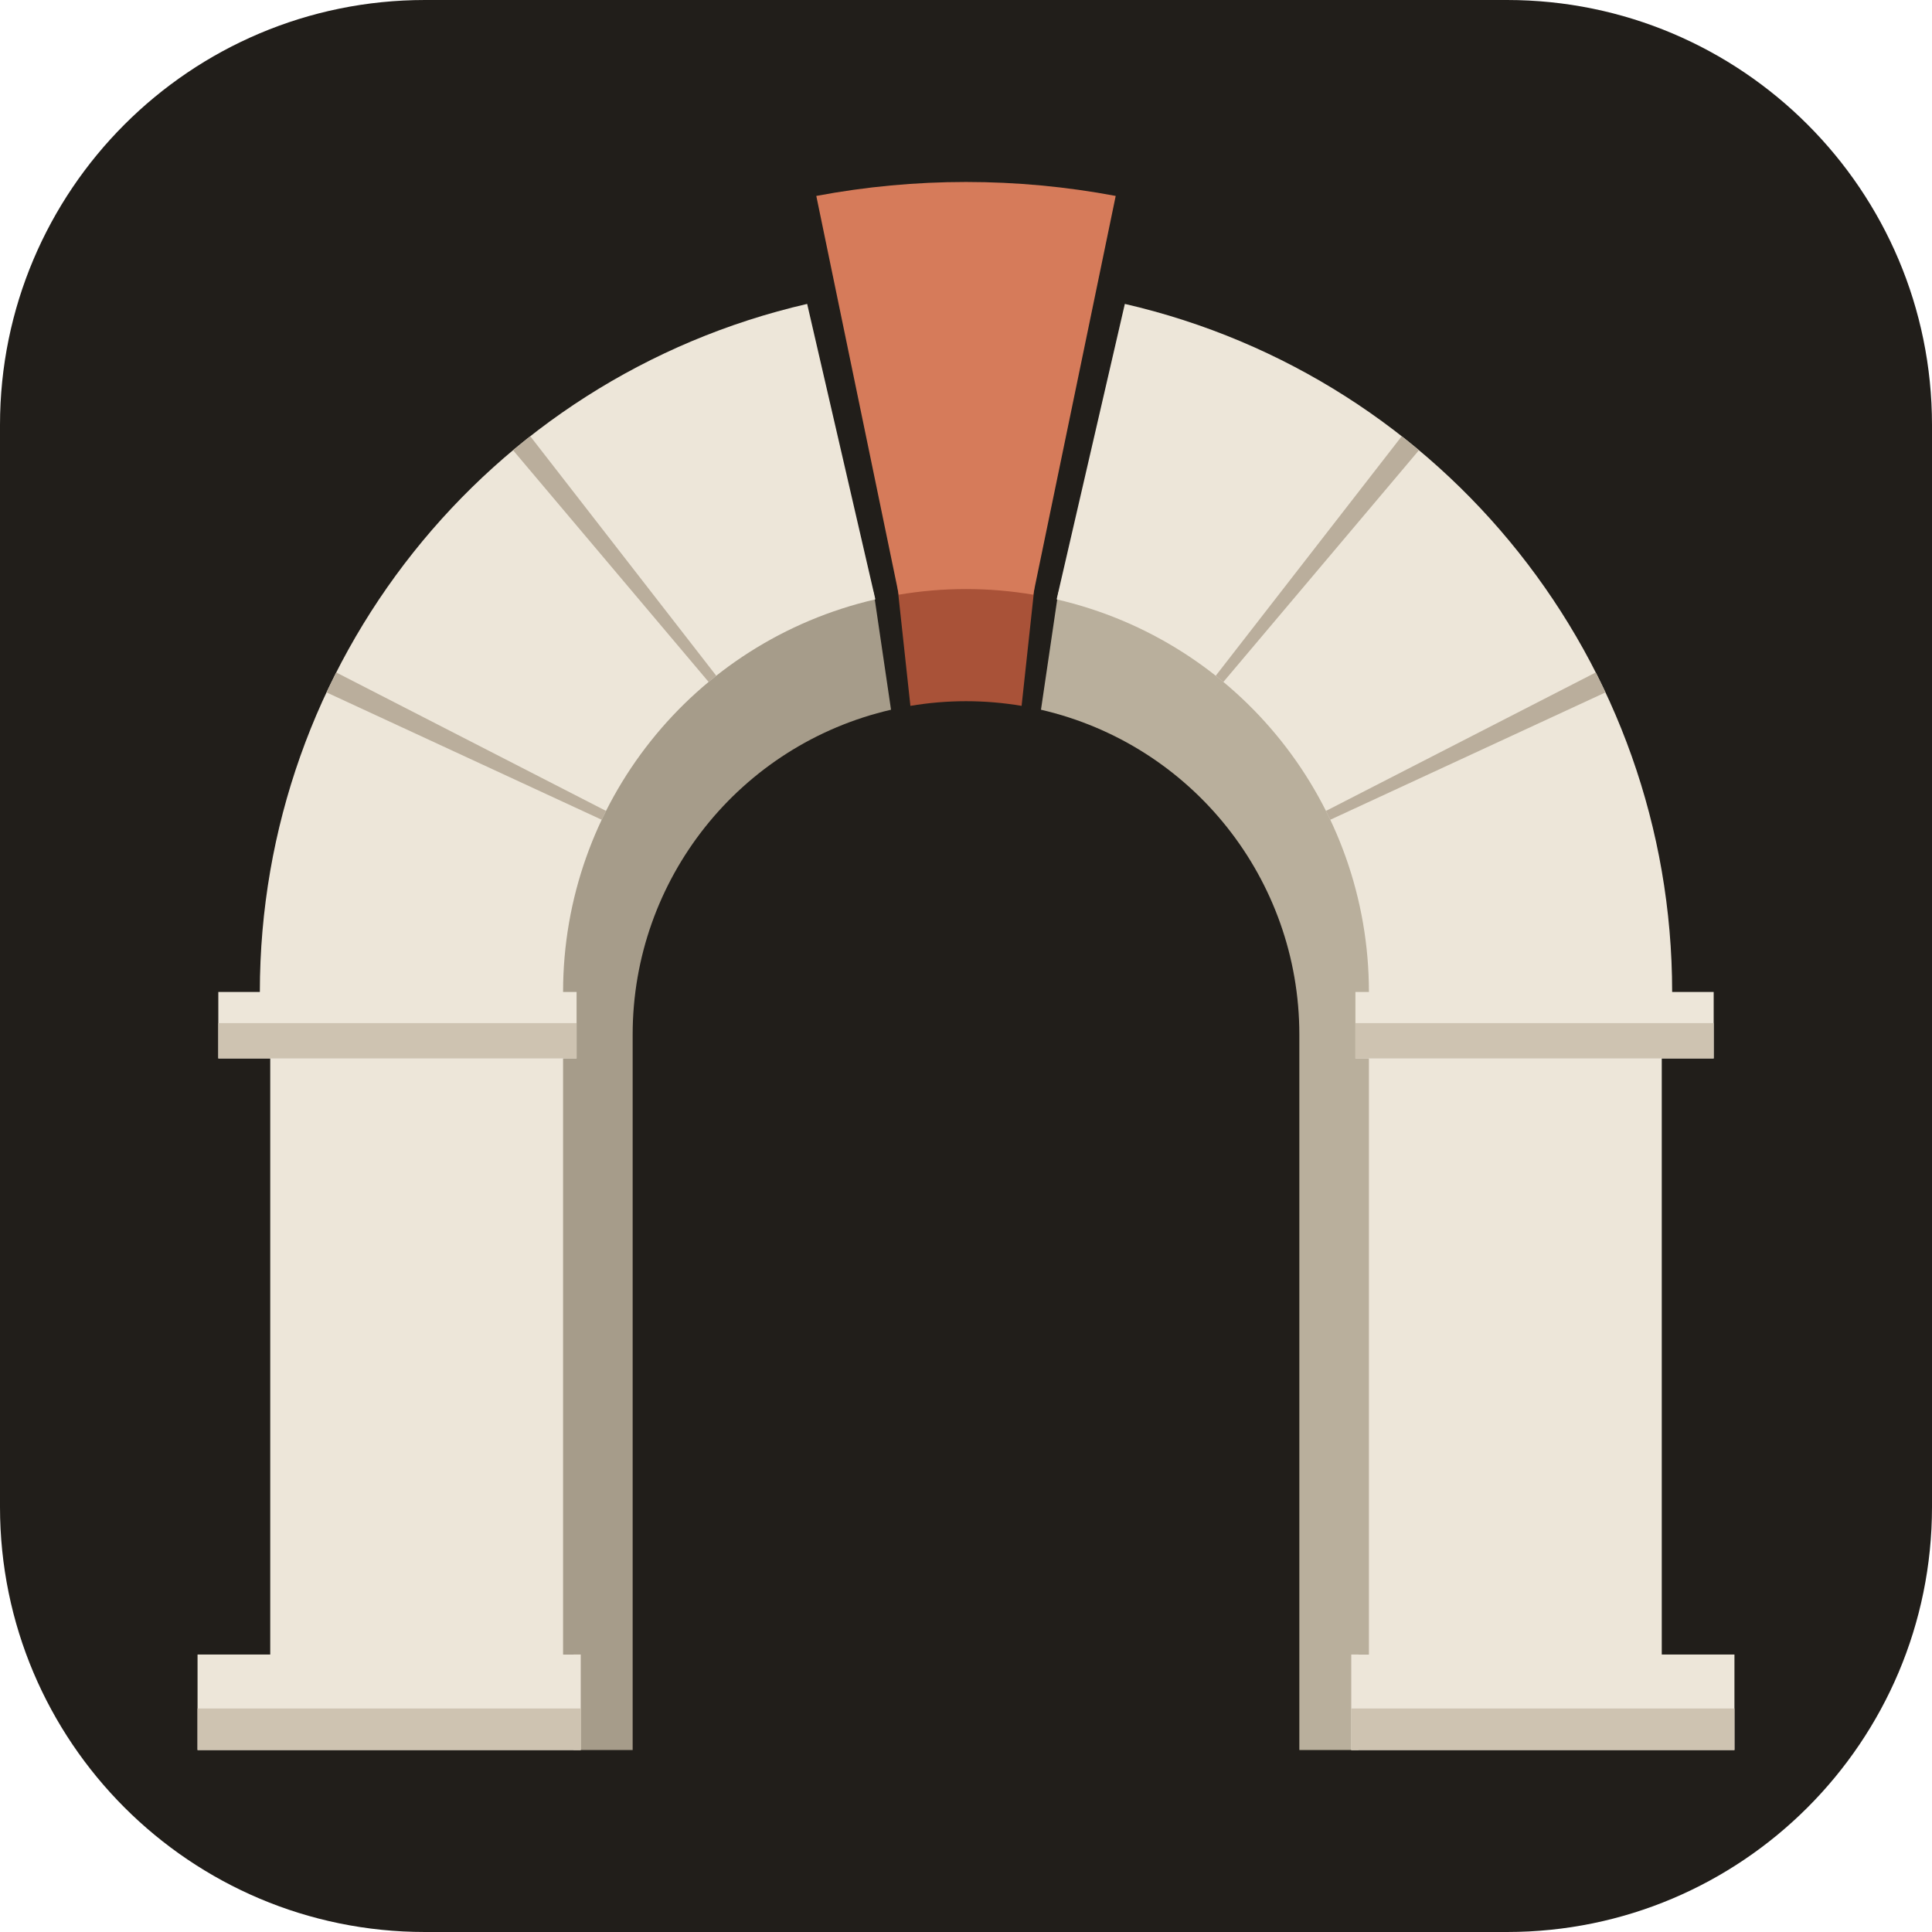
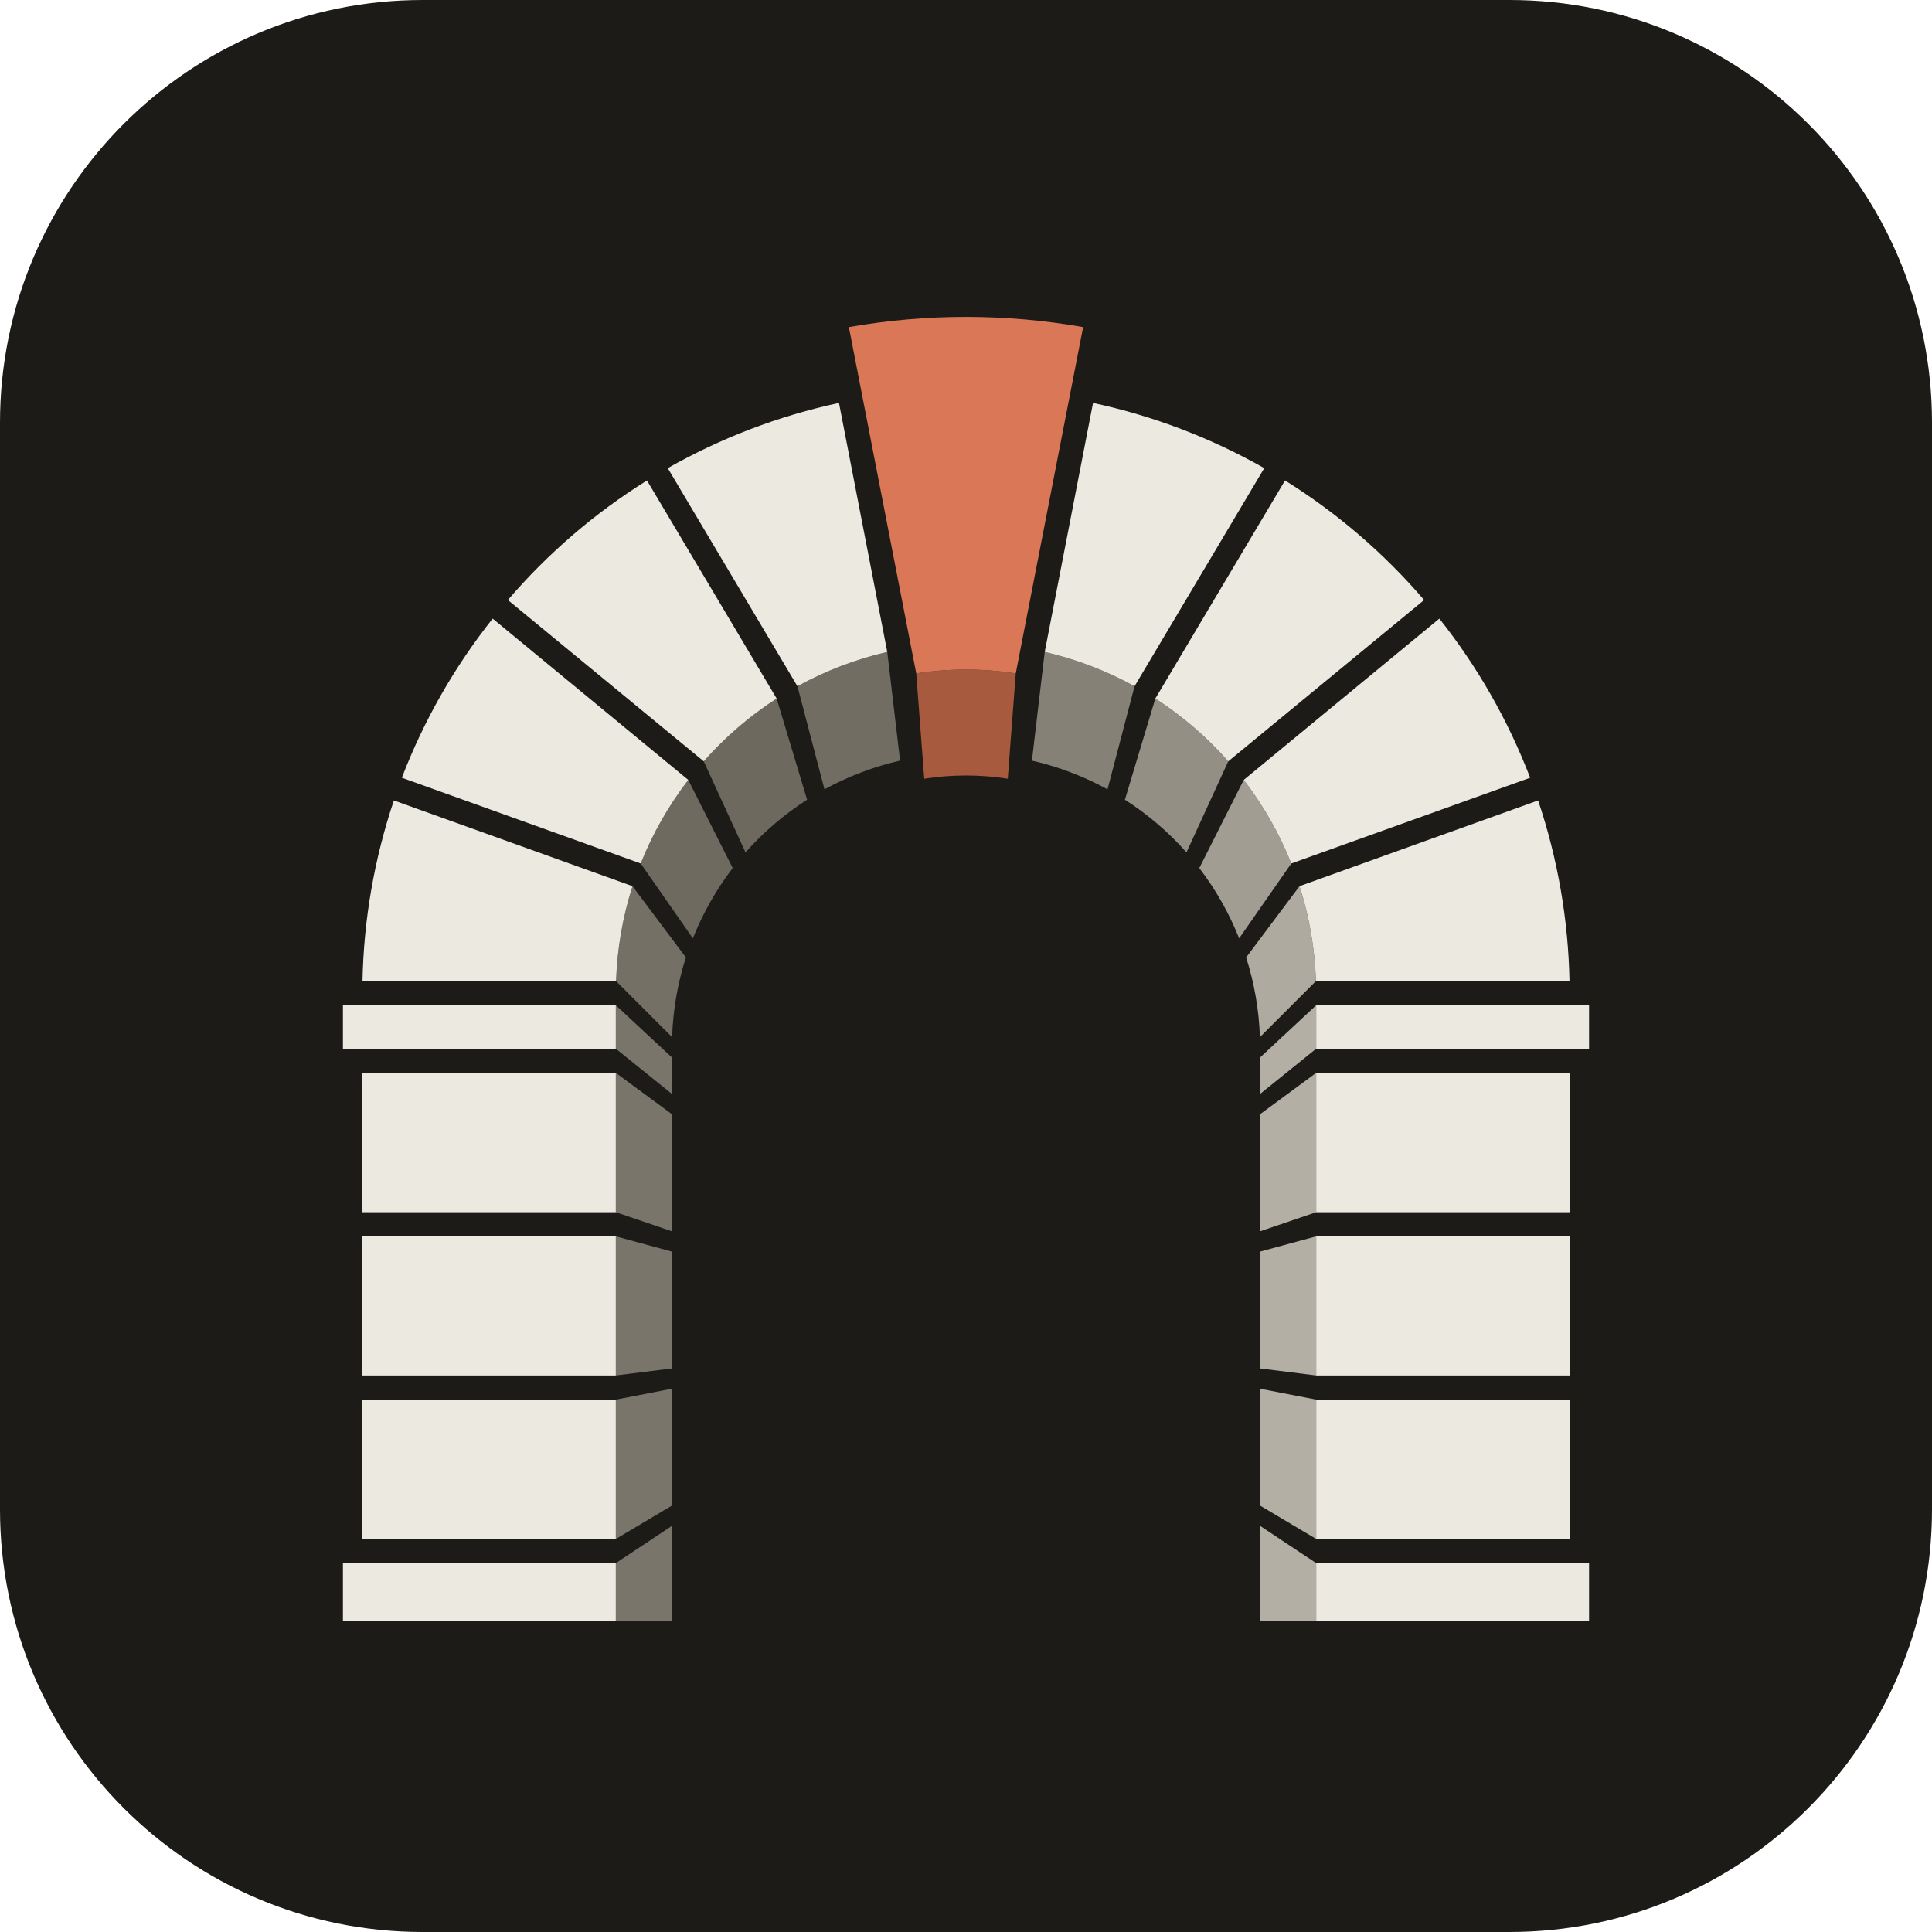
- <svg xmlns="http://www.w3.org/2000/svg" width="100" height="100" viewBox="0 0 100 100" role="img" aria-label="Atrium">
-   <rect width="100" height="100" rx="22" fill="#211E1A" />
-   <g transform="translate(-3.75 -2.9437) scale(1.075)">
-     <path fill="#A69C8A" d="M45.557 31.256A19.75 19.75 0 0 0 30.25 50.5L30.25 53.7V82.4H31.1V87H33.95V52.55A16.05 16.05 0 0 1 46.39 36.911Z" />
-     <g transform="translate(100 0) scale(-1 1)">
-       <path fill="#B9AF9C" d="M45.557 31.256A19.75 19.75 0 0 0 30.25 50.5L30.25 53.7V82.4H31.1V87H33.95V52.55A16.05 16.05 0 0 1 46.39 36.911Z" />
-     </g>
-     <path fill="#EDE6D9" d="M42.352 17.371A34 34 0 0 0 16 50.5H14 V53.7H16.5V82.4H13V87H31.45V82.4H30.6V53.7H31.25V50.5H30.6A19.4 19.4 0 0 1 45.636 31.597Z" />
-     <path fill="#BAAE9C" d="M28.191 24.416A34 34 0 0 1 29.021 23.744L37.976 35.275A19.4 19.4 0 0 0 37.608 35.574Z" />
-     <path fill="#BAAE9C" d="M19.211 36.077A34 34 0 0 1 19.679 35.117L32.669 41.783A19.4 19.4 0 0 0 32.461 42.209Z" />
-     <path fill="#CEC3B1" d="M14 52H31.25V53.7H14ZM13 85H31.45V87H13Z" />
-     <g transform="translate(100 0) scale(-1 1)">
-       <path fill="#EDE6D9" d="M42.352 17.371A34 34 0 0 0 16 50.5H14 V53.7H16.5V82.4H13V87H31.45V82.4H30.6V53.7H31.25V50.5H30.6A19.4 19.4 0 0 1 45.636 31.597Z" />
-       <path fill="#BAAE9C" d="M28.191 24.416A34 34 0 0 1 29.021 23.744L37.976 35.275A19.4 19.4 0 0 0 37.608 35.574Z" />
-       <path fill="#BAAE9C" d="M19.211 36.077A34 34 0 0 1 19.679 35.117L32.669 41.783A19.4 19.4 0 0 0 32.461 42.209Z" />
-       <path fill="#CEC3B1" d="M14 52H31.25V53.7H14ZM13 85H31.45V87H13Z" />
-     </g>
-     <path fill="#A95238" d="M46.706 31.027A19.75 19.75 0 0 1 53.294 31.027L52.677 36.725A16.05 16.05 0 0 0 47.323 36.725Z" />
-     <path fill="#D67B5A" d="M42.792 12.172A39 39 0 0 1 57.208 12.172L53.235 31.372A19.4 19.4 0 0 0 46.765 31.372Z" />
+ <svg xmlns="http://www.w3.org/2000/svg" viewBox="0 0 64 64" role="img" aria-label="Atrium">
+   <rect width="64" height="64" rx="14" fill="#1c1b18" />
+   <g transform="translate(6.4 6.5) scale(.8)">
+     <path fill="#aeaa9f" d="M46.49 32.5A14.5 14.5 0 0 0 45.81 28.57L43.6 31.52A12.18 12.18 0 0 1 44.17 34.82Z" />
+     <path fill="#a19d92" d="M45.47 27.63A14.5 14.5 0 0 0 43.5 24.17L41.66 27.82A12.18 12.18 0 0 1 43.31 30.73Z" />
+     <path fill="#938f84" d="M42.86 23.4A14.5 14.5 0 0 0 39.84 20.8L38.58 24.99A12.18 12.18 0 0 1 41.13 27.17Z" />
+     <path fill="#858177" d="M38.98 20.29A14.5 14.5 0 0 0 35.26 18.87L34.73 23.37A12.18 12.18 0 0 1 37.86 24.56Z" />
+     <path fill="#716d63" d="M28.74 18.87A14.5 14.5 0 0 0 25.02 20.29L26.14 24.56A12.18 12.18 0 0 1 29.27 23.37Z" />
+     <path fill="#6d695f" d="M24.16 20.8A14.5 14.5 0 0 0 21.14 23.4L22.87 27.17A12.18 12.18 0 0 1 25.42 24.99Z" />
+     <path fill="#6e6a60" d="M20.5 24.17A14.5 14.5 0 0 0 18.53 27.63L20.69 30.73A12.18 12.18 0 0 1 22.34 27.82Z" />
+     <path fill="#747066" d="M18.19 28.57A14.5 14.5 0 0 0 17.51 32.5L19.83 34.82A12.18 12.18 0 0 1 20.4 31.52Z" />
+     <path fill="#b3afa4" d="M46.5 33.5L46.5 35.3L44.18 37.17L44.18 35.66ZM46.5 36.3L46.5 42.07L44.18 42.86L44.18 38.01ZM46.5 43.07L46.5 48.83L44.18 48.54L44.18 43.7ZM46.5 49.83L46.5 55.6L44.18 54.22L44.18 49.38ZM46.5 56.6L46.5 59L44.18 59L44.18 55.06Z" />
+     <path fill="#79756b" d="M17.5 33.5L17.5 35.3L19.82 37.17L19.82 35.66ZM17.5 36.3L17.5 42.07L19.82 42.86L19.82 38.01ZM17.5 43.07L17.5 48.83L19.82 48.54L19.82 43.7ZM17.5 49.83L17.5 55.6L19.82 54.22L19.82 49.38ZM17.5 56.6L17.5 59L19.82 59L19.82 55.06Z" />
+     <path fill="#a85a3f" d="M34.06 19.76A13.4 13.4 0 0 0 29.94 19.76L30.27 24.12A11.26 11.26 0 0 1 33.73 24.12Z" />
+     <path fill="#ece9e1" d="M56.99 32.5A25 25 0 0 0 55.69 25.02L45.81 28.57A14.5 14.5 0 0 1 46.49 32.5ZM55.36 24.08A25 25 0 0 0 51.6 17.49L43.5 24.17A14.5 14.5 0 0 1 45.47 27.63ZM50.97 16.72A25 25 0 0 0 45.21 11.77L39.84 20.8A14.5 14.5 0 0 1 42.86 23.4ZM44.35 11.26A25 25 0 0 0 37.26 8.56L35.26 18.87A14.5 14.5 0 0 1 38.98 20.29ZM26.74 8.56A25 25 0 0 0 19.65 11.26L25.02 20.29A14.5 14.5 0 0 1 28.74 18.87ZM18.79 11.77A25 25 0 0 0 13.03 16.72L21.14 23.4A14.5 14.5 0 0 1 24.16 20.8ZM12.4 17.49A25 25 0 0 0 8.64 24.08L18.53 27.63A14.5 14.5 0 0 1 20.5 24.17ZM8.31 25.02A25 25 0 0 0 7.01 32.5L17.51 32.5A14.5 14.5 0 0 1 18.19 28.57ZM6.2 33.5H17.5V35.3H6.2ZM7 36.3H17.5V42.07H7ZM7 43.07H17.5V48.83H7ZM7 49.83H17.5V55.6H7ZM6.2 56.6H17.5V59H6.2ZM46.5 33.5H57.8V35.3H46.5ZM46.5 36.3H57V42.07H46.5ZM46.5 43.07H57V48.83H46.5ZM46.5 49.83H57V55.6H46.5ZM46.5 56.6H57.8V59H46.5Z" />
+     <path fill="#d97757" d="M36.85 5.42A28 28 0 0 0 27.15 5.42L29.94 19.76A13.4 13.4 0 0 1 34.06 19.76Z" />
  </g>
</svg>
